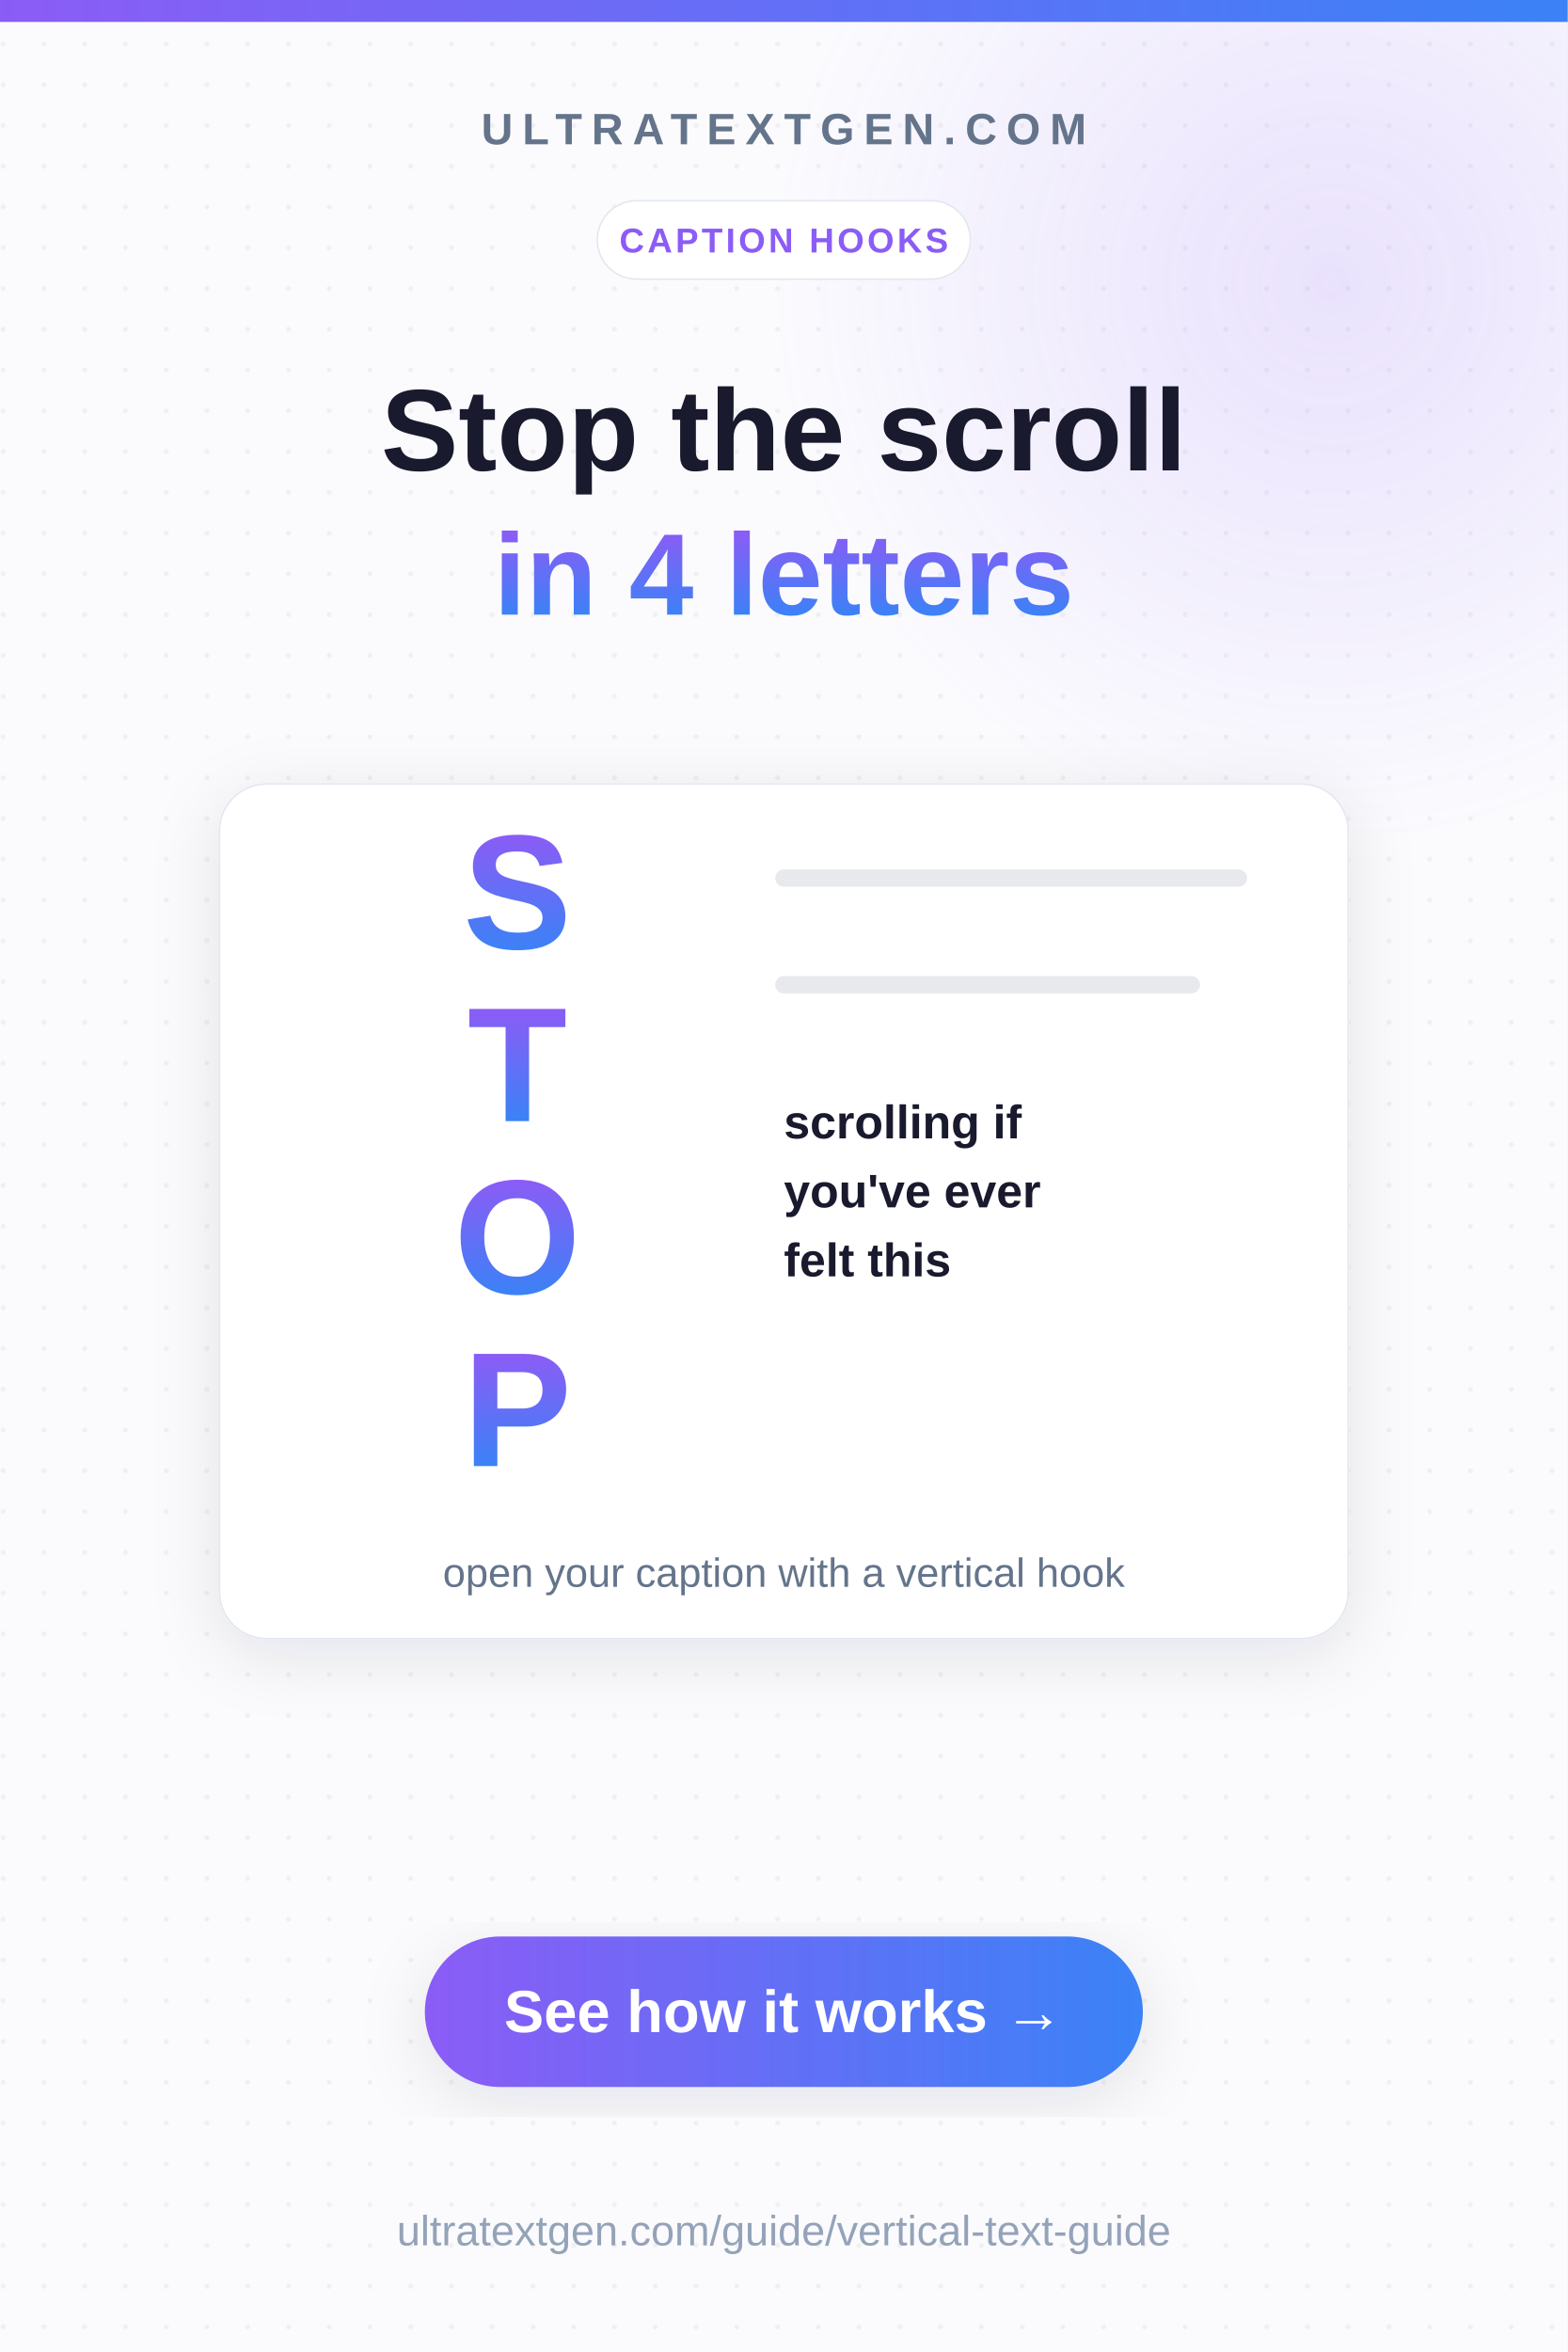
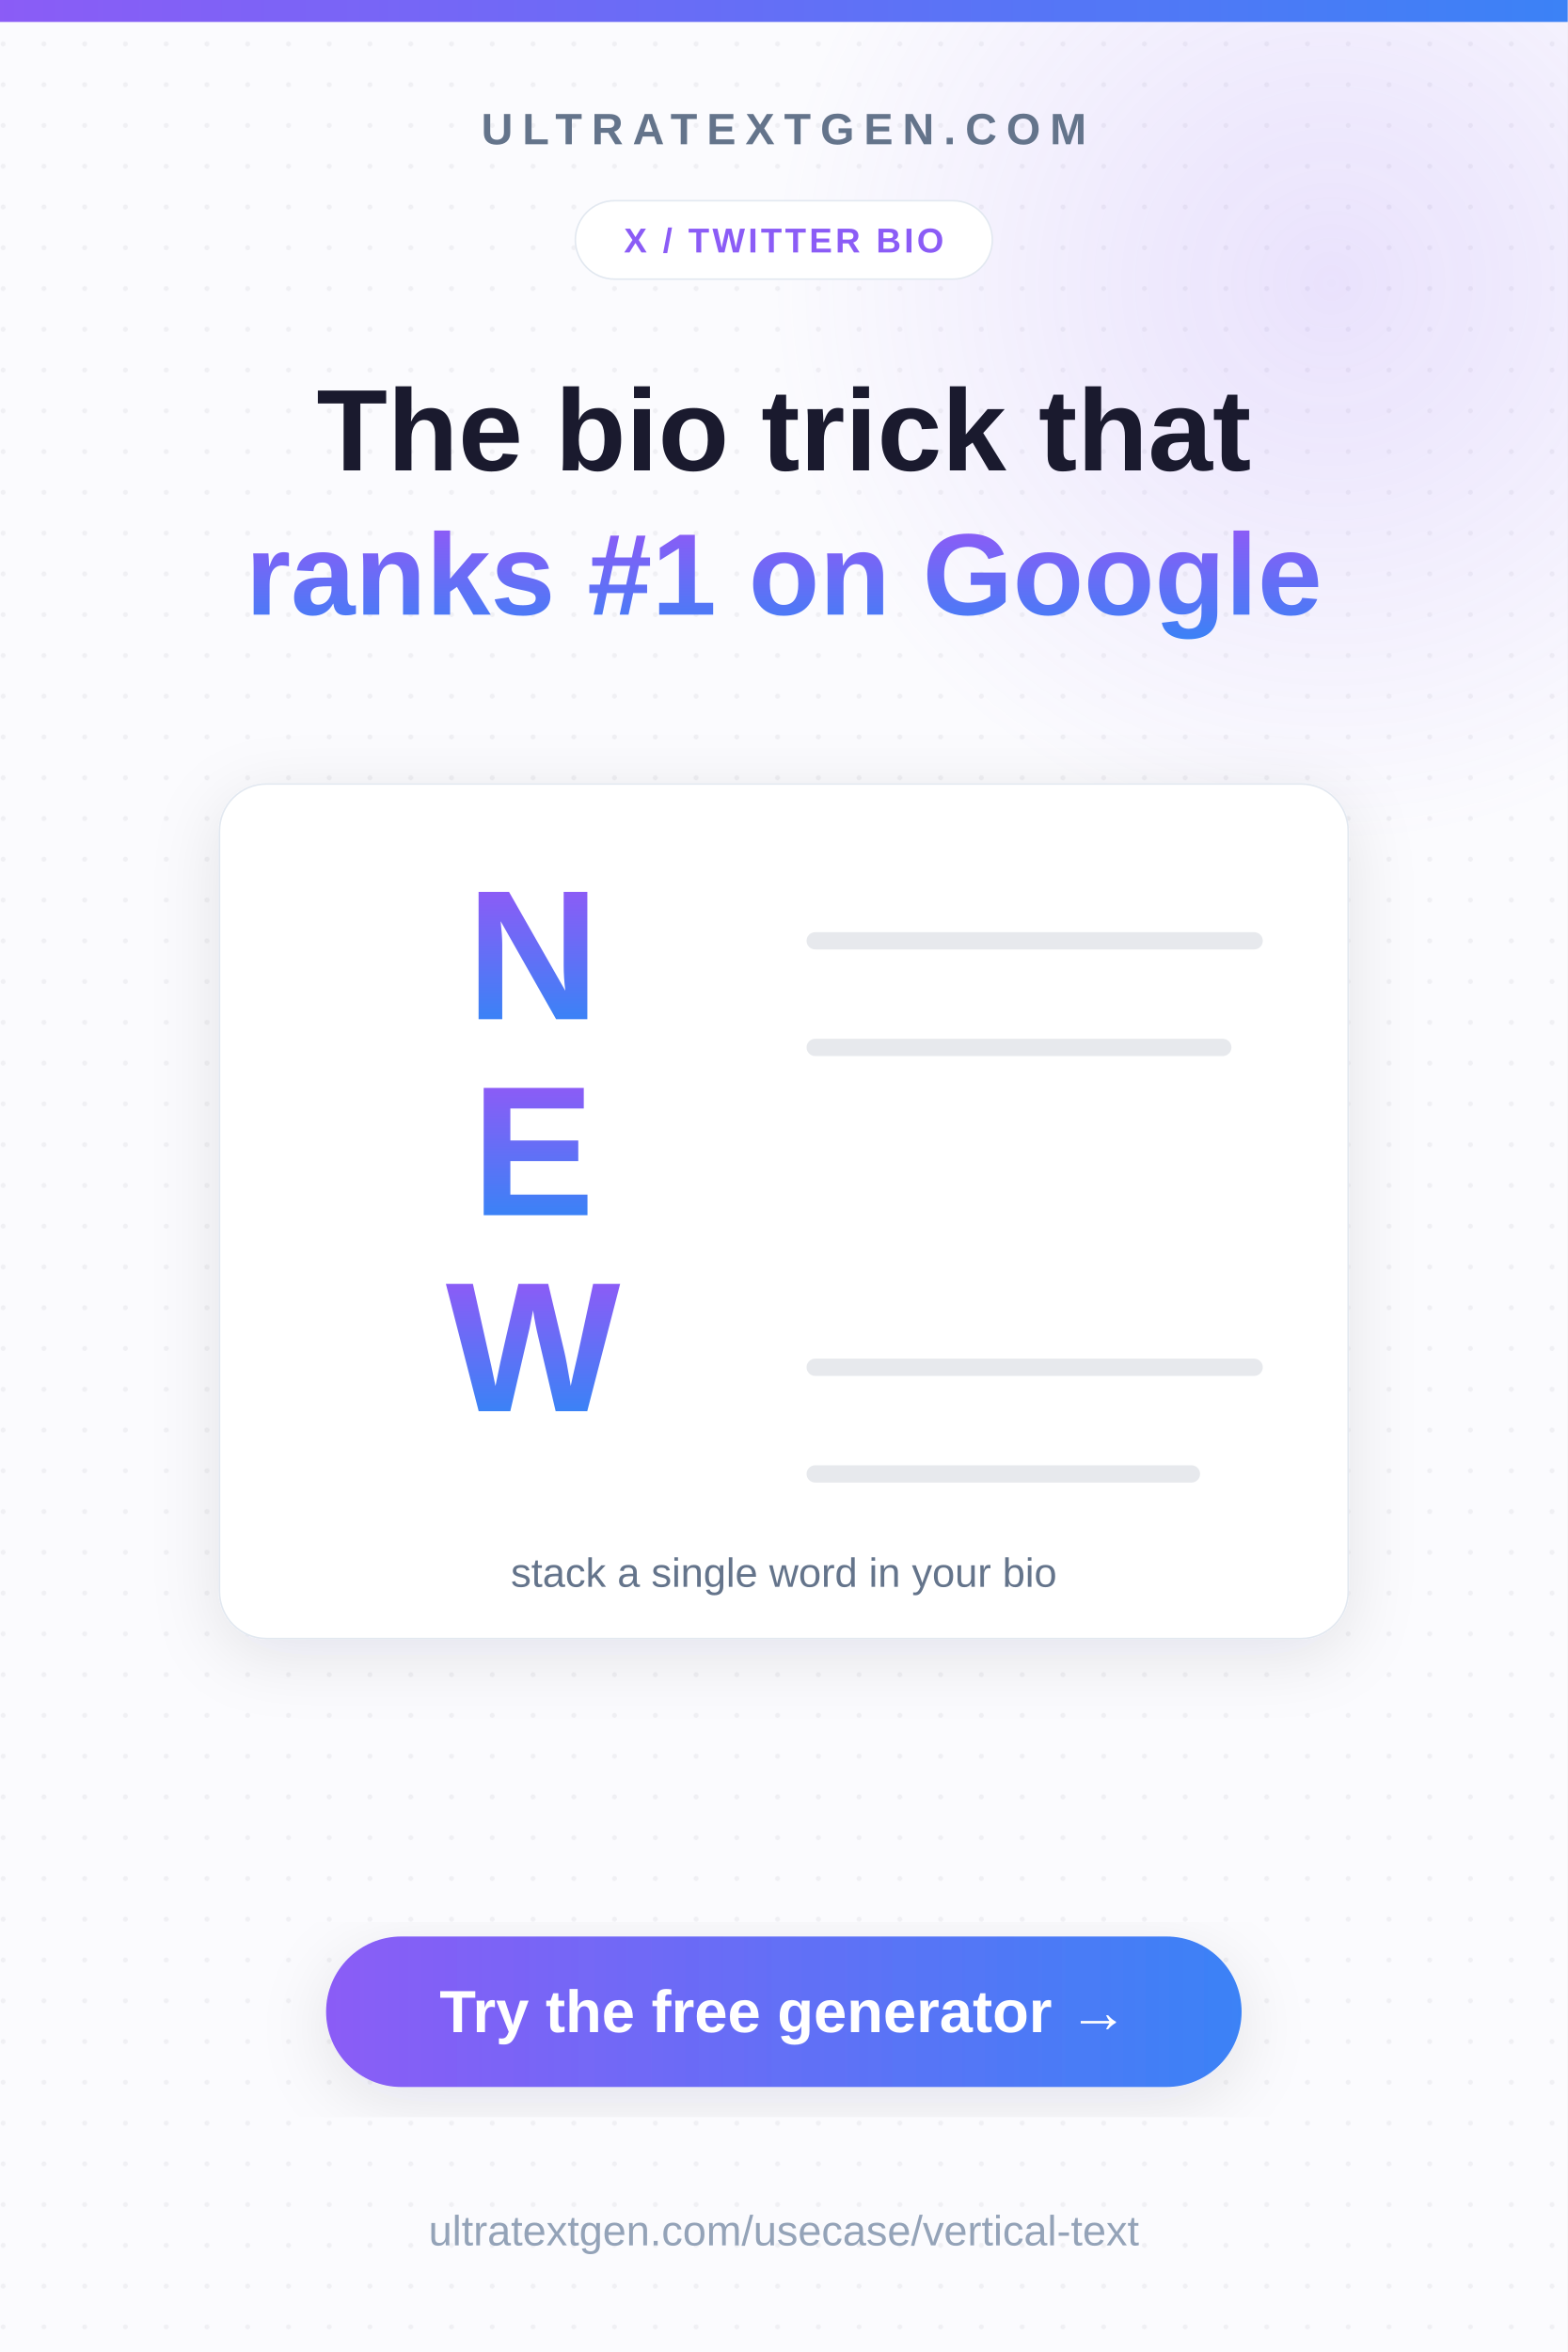
<svg xmlns="http://www.w3.org/2000/svg" viewBox="0 0 1000 1500" width="1000" height="1500" role="img" font-family="Liberation Sans, DejaVu Sans, Arial, sans-serif">
  <defs>
    <linearGradient id="g" x1="0" y1="0" x2="0" y2="1">
      <stop offset="0" stop-color="#8b5cf6" />
      <stop offset="1" stop-color="#3b82f6" />
    </linearGradient>
    <linearGradient id="gh" x1="0" y1="0" x2="1" y2="0">
      <stop offset="0" stop-color="#8b5cf6" />
      <stop offset="1" stop-color="#3b82f6" />
    </linearGradient>
    <radialGradient id="glow" cx="0.5" cy="0.5" r="0.5">
      <stop offset="0" stop-color="#8b5cf6" stop-opacity="0.16" />
      <stop offset="1" stop-color="#8b5cf6" stop-opacity="0" />
    </radialGradient>
    <pattern id="dots" width="26" height="26" patternUnits="userSpaceOnUse">
      <circle cx="2" cy="2" r="1.6" fill="#1a1a2e" opacity="0.05" />
    </pattern>
    <filter id="sh" x="-20%" y="-20%" width="140%" height="140%">
      <feDropShadow dx="0" dy="10" stdDeviation="22" flood-color="#1a1a2e" flood-opacity="0.10" />
    </filter>
  </defs>
  <rect width="1000" height="1500" fill="#FBFBFE" />
  <rect width="1000" height="1500" fill="url(#dots)" />
  <circle cx="850" cy="180" r="360" fill="url(#glow)" />
  <rect width="1000" height="14" fill="url(#gh)" />
  <text x="500" y="92" text-anchor="middle" font-size="28" font-weight="700" letter-spacing="6" fill="#64748b">ULTRATEXTGEN.COM</text>
-   <rect x="381" y="128" width="238" height="50" rx="25" fill="#ffffff" stroke="#e2e8f0" />
-   <text x="500" y="161" text-anchor="middle" font-size="22" font-weight="700" letter-spacing="2" fill="#8b5cf6">CAPTION HOOKS</text>
-   <text x="500" y="300" text-anchor="middle" font-size="74" font-weight="700" fill="#1a1a2e">Stop the scroll</text>
-   <text x="500" y="392" text-anchor="middle" font-size="74" font-weight="700" fill="url(#g)">in 4 letters</text>
+   <rect x="367" y="128" width="266" height="50" rx="25" fill="#ffffff" stroke="#e2e8f0" />
+   <text x="500" y="161" text-anchor="middle" font-size="22" font-weight="700" letter-spacing="2" fill="#8b5cf6">X / TWITTER BIO</text>
+   <text x="500" y="300" text-anchor="middle" font-size="74" font-weight="700" fill="#1a1a2e">The bio trick that</text>
+   <text x="500" y="392" text-anchor="middle" font-size="74" font-weight="700" fill="url(#g)">ranks #1 on Google</text>
  <rect x="140" y="500" width="720" height="545" rx="30" fill="#ffffff" stroke="#e2e8f0" filter="url(#sh)" />
  <g stroke="#64748b" stroke-width="11" stroke-linecap="round" opacity="0.16">
-     <line x1="500" y1="560" x2="790" y2="560" />
-     <line x1="500" y1="628" x2="760" y2="628" />
+     <line x1="520" y1="600" x2="800" y2="600" />
+     <line x1="520" y1="668" x2="780" y2="668" />
+     <line x1="520" y1="872" x2="800" y2="872" />
+     <line x1="520" y1="940" x2="760" y2="940" />
  </g>
-   <g text-anchor="middle" font-size="104" font-weight="700" fill="url(#g)">
-     <text x="330" y="605">S</text>
-     <text x="330" y="715">T</text>
-     <text x="330" y="825">O</text>
-     <text x="330" y="935">P</text>
+   <g text-anchor="middle" font-size="118" font-weight="700" fill="url(#g)">
+     <text x="340" y="650">N</text>
+     <text x="340" y="775">E</text>
+     <text x="340" y="900">W</text>
  </g>
-   <text x="500" y="726" font-size="30" font-weight="600" fill="#1a1a2e">scrolling if</text>
-   <text x="500" y="770" font-size="30" font-weight="600" fill="#1a1a2e">you've ever</text>
-   <text x="500" y="814" font-size="30" font-weight="600" fill="#1a1a2e">felt this</text>
-   <text x="500" y="1012" text-anchor="middle" font-size="26" fill="#64748b">open your caption with a vertical hook</text>
-   <rect x="271" y="1235" width="458" height="96" rx="48" fill="url(#gh)" filter="url(#sh)" />
-   <text x="500" y="1296" text-anchor="middle" font-size="38" font-weight="700" fill="#ffffff">See how it works →</text>
-   <text x="500" y="1432" text-anchor="middle" font-size="27" fill="#94a3b8">ultratextgen.com/guide/vertical-text-guide</text>
+   <text x="500" y="1012" text-anchor="middle" font-size="26" fill="#64748b">stack a single word in your bio</text>
+   <rect x="208" y="1235" width="584" height="96" rx="48" fill="url(#gh)" filter="url(#sh)" />
+   <text x="500" y="1296" text-anchor="middle" font-size="38" font-weight="700" fill="#ffffff">Try the free generator →</text>
+   <text x="500" y="1432" text-anchor="middle" font-size="27" fill="#94a3b8">ultratextgen.com/usecase/vertical-text</text>
</svg>
